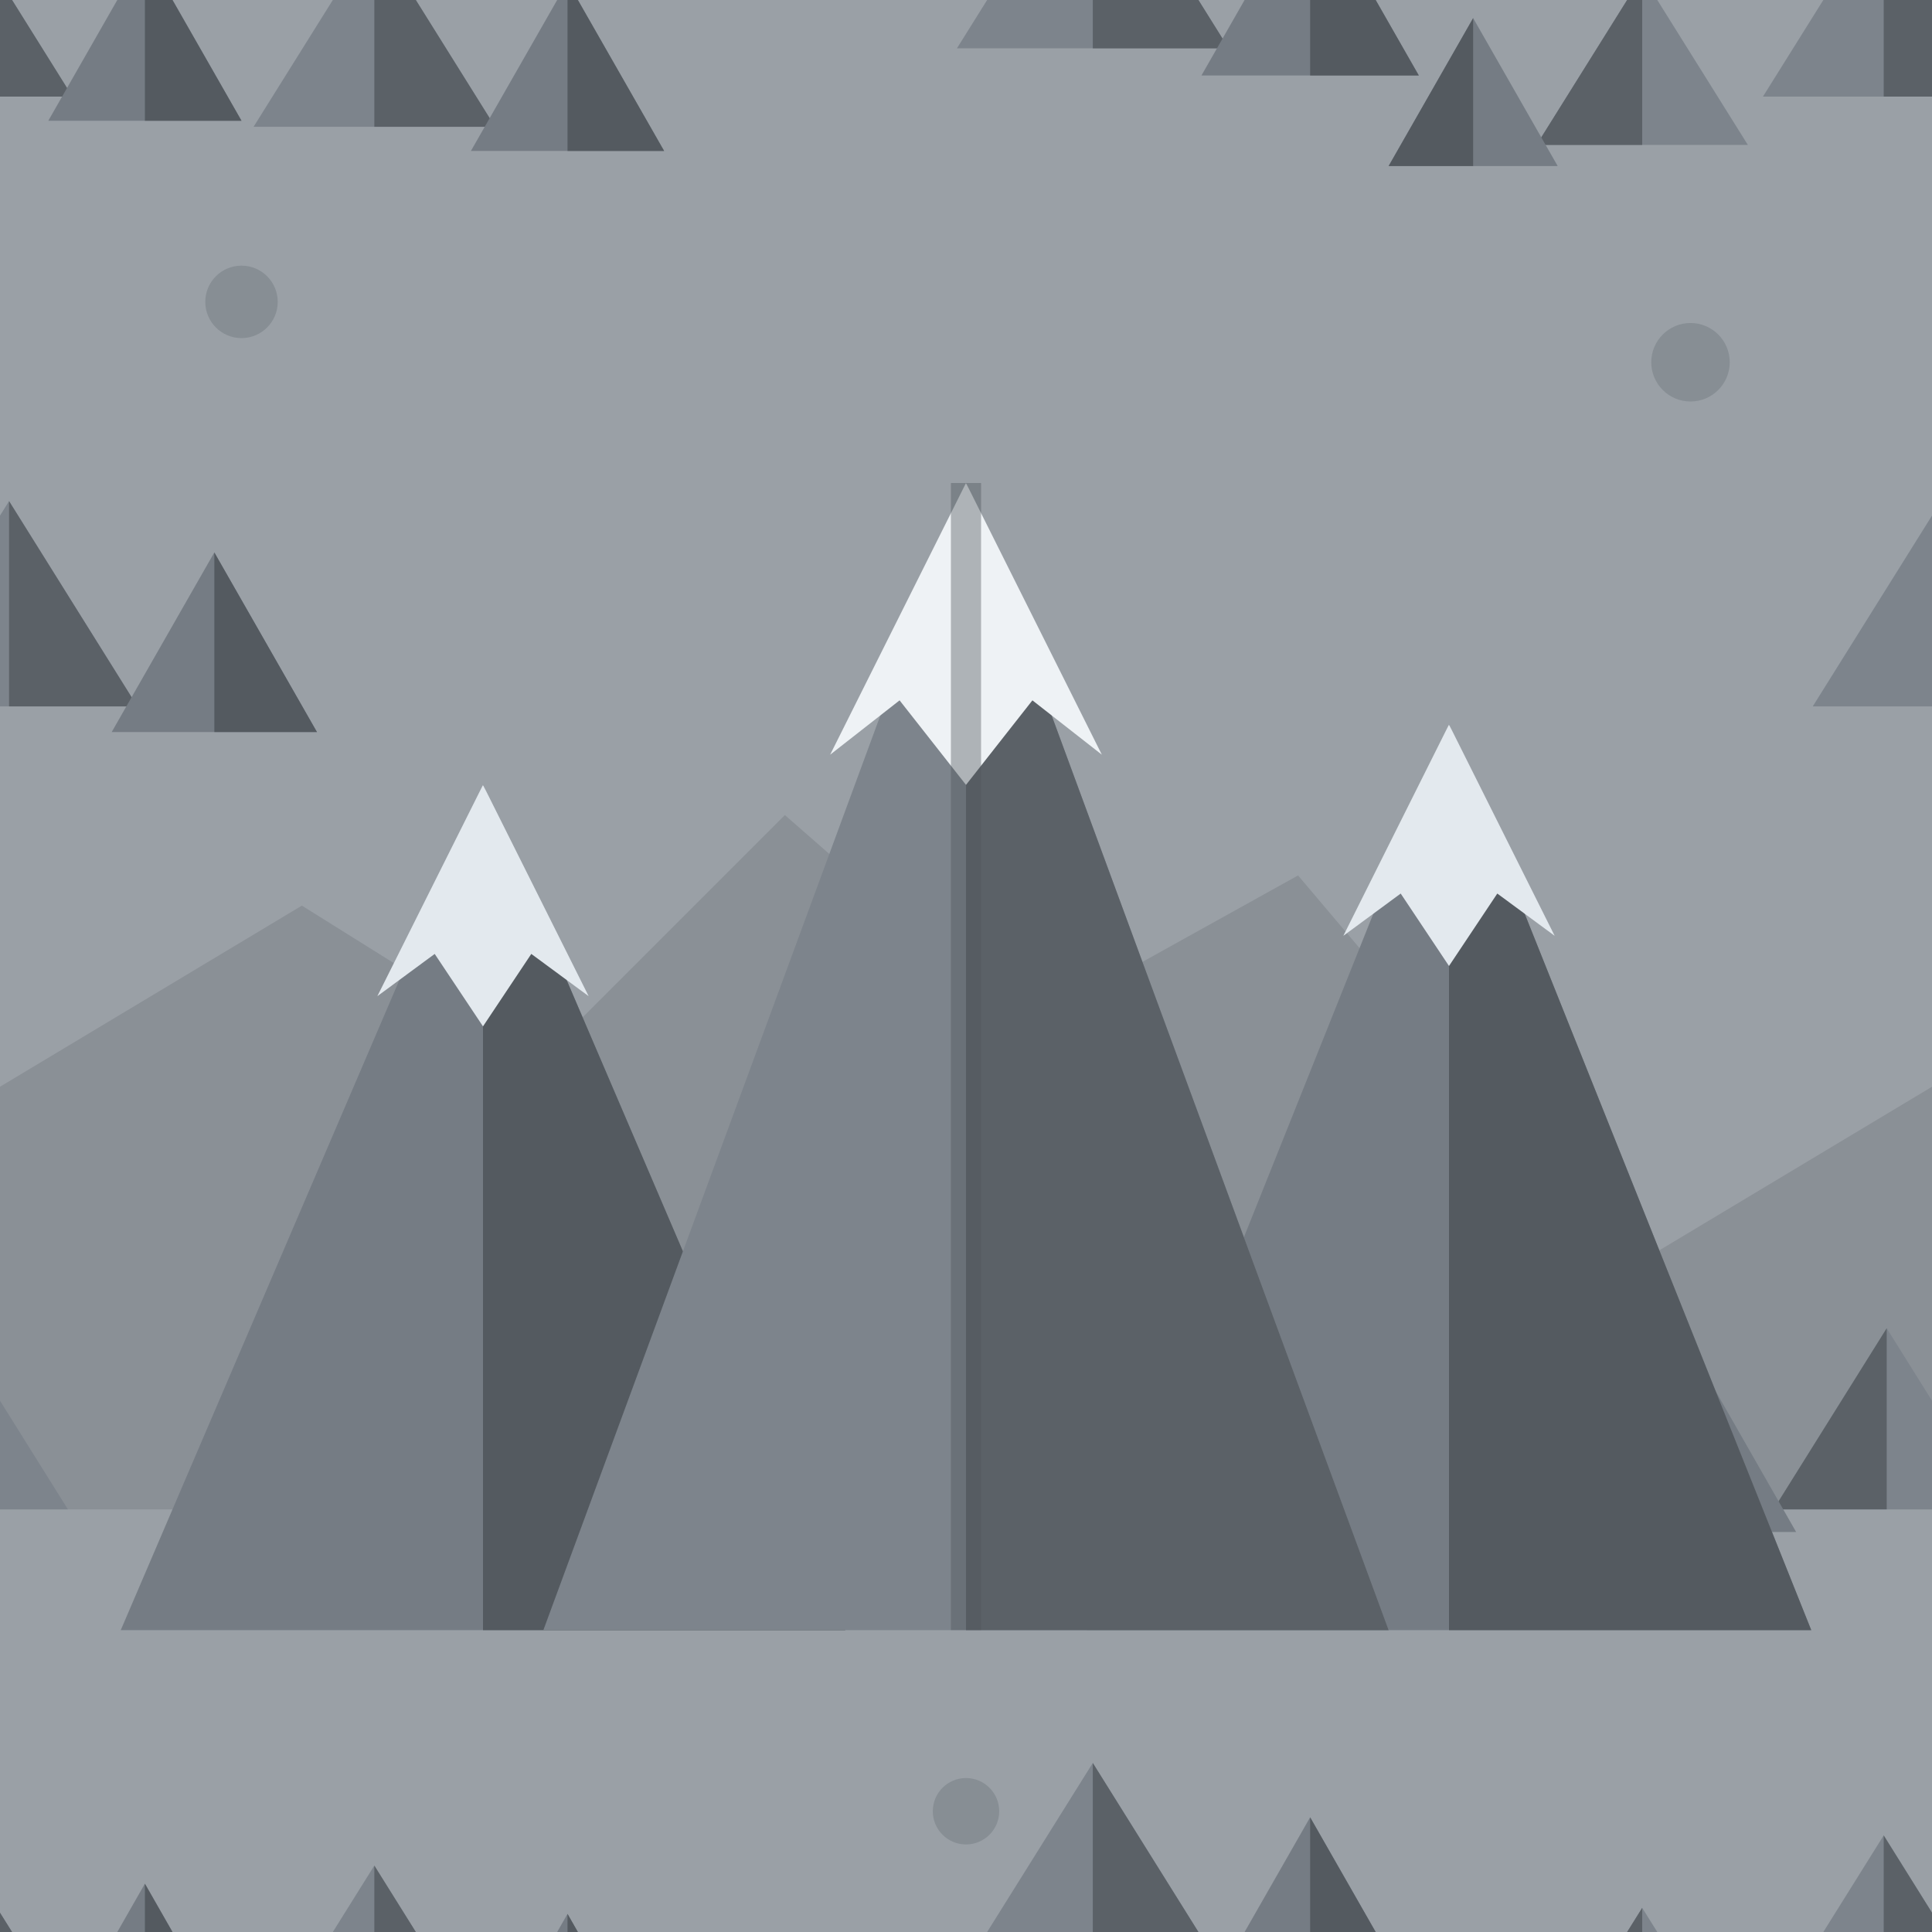
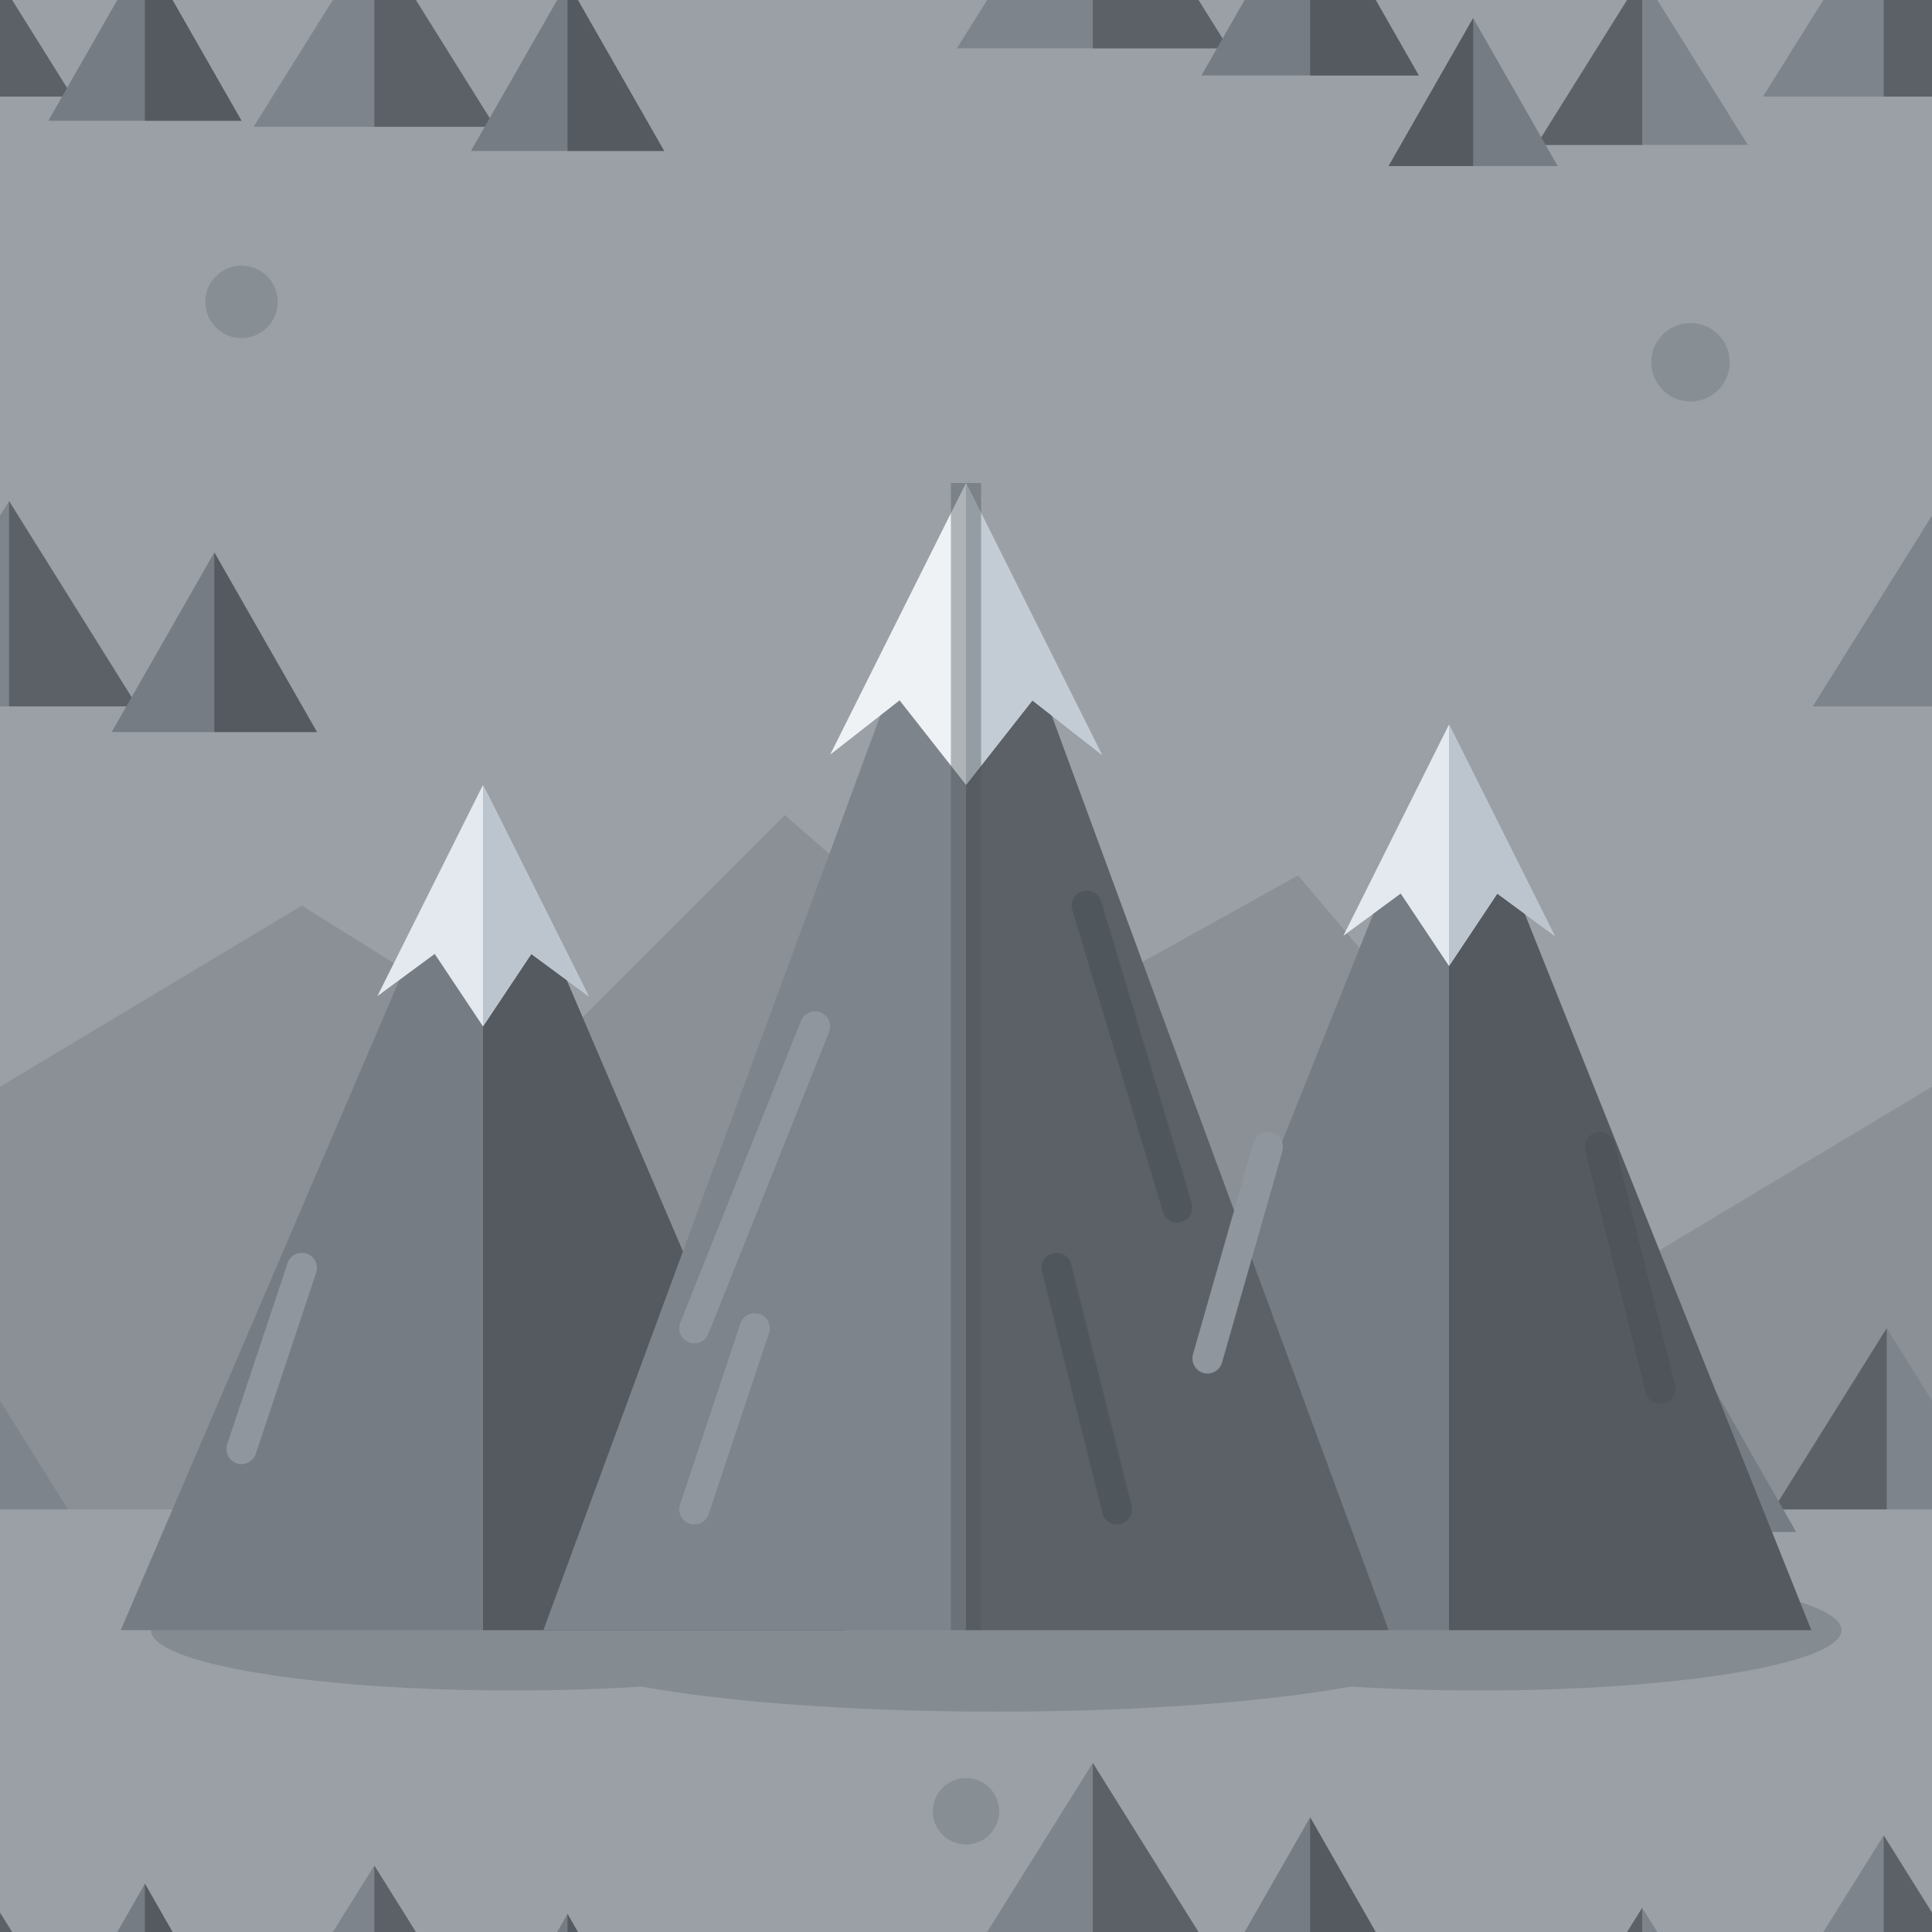
<svg xmlns="http://www.w3.org/2000/svg" viewBox="0 0 64 64">
  <defs>
    <g id="er">
      <polygon points="-7,4 -2,-4 3,4" fill="#7d848c" />
      <polygon points="-2,-4 -2,4 3,4" fill="#5b6167" />
      <polygon points="2,5 6,-2 10,5" fill="#757c84" />
      <polygon points="6,-2 6,5 10,5" fill="#545a60" />
    </g>
  </defs>
  <rect width="64" height="64" fill="#9aa0a6" />
  <g fill="#878e94">
    <circle cx="8" cy="10" r="1.2" />
    <circle cx="56" cy="12" r="1.3" />
    <circle cx="32" cy="60" r="1.1" />
  </g>
  <path d="M0 36 L10 30 L18 35 L26 27 L34 34 L43 29 L54 42 L64 36 L64 50 L0 50 Z" fill="#8a9096" />
  <g>
    <use href="#er" transform="translate(0 0) scale(0.8)" />
    <use href="#er" transform="translate(64 0) scale(0.8)" />
    <use href="#er" transform="translate(0 64) scale(0.8)" />
    <use href="#er" transform="translate(64 64) scale(0.8)" />
    <use href="#er" transform="translate(2 20) scale(0.85)" />
    <use href="#er" transform="translate(66 20) scale(0.85)" />
    <use href="#er" transform="translate(-3 47) scale(-0.75 0.75)" />
    <use href="#er" transform="translate(61 47) scale(-0.75 0.75)" />
    <use href="#er" transform="translate(14 1) scale(0.8)" />
    <use href="#er" transform="translate(14 65) scale(0.8)" />
    <use href="#er" transform="translate(38 -2) scale(0.9)" />
    <use href="#er" transform="translate(38 62) scale(0.9)" />
    <use href="#er" transform="translate(53 2) scale(-0.7 0.7)" />
    <use href="#er" transform="translate(53 66) scale(-0.7 0.7)" />
  </g>
+   <g fill="#6e757c" opacity="0.5">
+     <ellipse cx="17" cy="54" rx="12" ry="2" />
+     <ellipse cx="49" cy="54" rx="12" ry="2" />
+     <ellipse cx="33" cy="54.5" rx="15" ry="2.2" />
+   </g>
  <polygon points="4,54 16,26 28,54" fill="#757c84" />
  <polygon points="16,26 16,54 28,54" fill="#545a60" />
  <polygon points="36,54 48,24 60,54" fill="#757c84" />
  <polygon points="48,24 48,54 60,54" fill="#545a60" />
  <polygon points="18,54 32,16 46,54" fill="#7d848c" />
  <polygon points="32,16 32,54 46,54" fill="#5b6167" />
+   <g fill="none" stroke-linecap="round">
+     <path d="M10 42 L8 48 M27 34 L23 44 M25 44 L23 50 M42 38 L40 45" stroke="#8f969d" stroke-width="1" />
+     <path d="M36 30 L39 40 M35 42 L37 50 M53 38 L55 46" stroke="#4a5055" stroke-width="1" opacity="0.6" />
+   </g>
  <polygon points="16,26 19.5,33 17.6,31.6 16,34 14.4,31.6 12.5,33" fill="#e3e9ee" />
+   <polygon points="16,26 19.5,33 17.6,31.6 16,34" fill="#bcc5ce" />
  <polygon points="32,16 36.5,25 34.2,23.2 32,26 29.8,23.2 27.5,25" fill="#eef2f5" />
+   <polygon points="32,16 36.5,25 34.2,23.2 32,26" fill="#c3ccd5" />
  <polygon points="48,24 51.5,31 49.6,29.6 48,32 46.4,29.6 44.5,31" fill="#e3e9ee" />
+   <polygon points="48,24 51.5,31 49.6,29.6 48,32" fill="#bcc5ce" />
  <path d="M32 16 L32 54" stroke="#4e545a" stroke-width="1" opacity="0.4" />
</svg>
